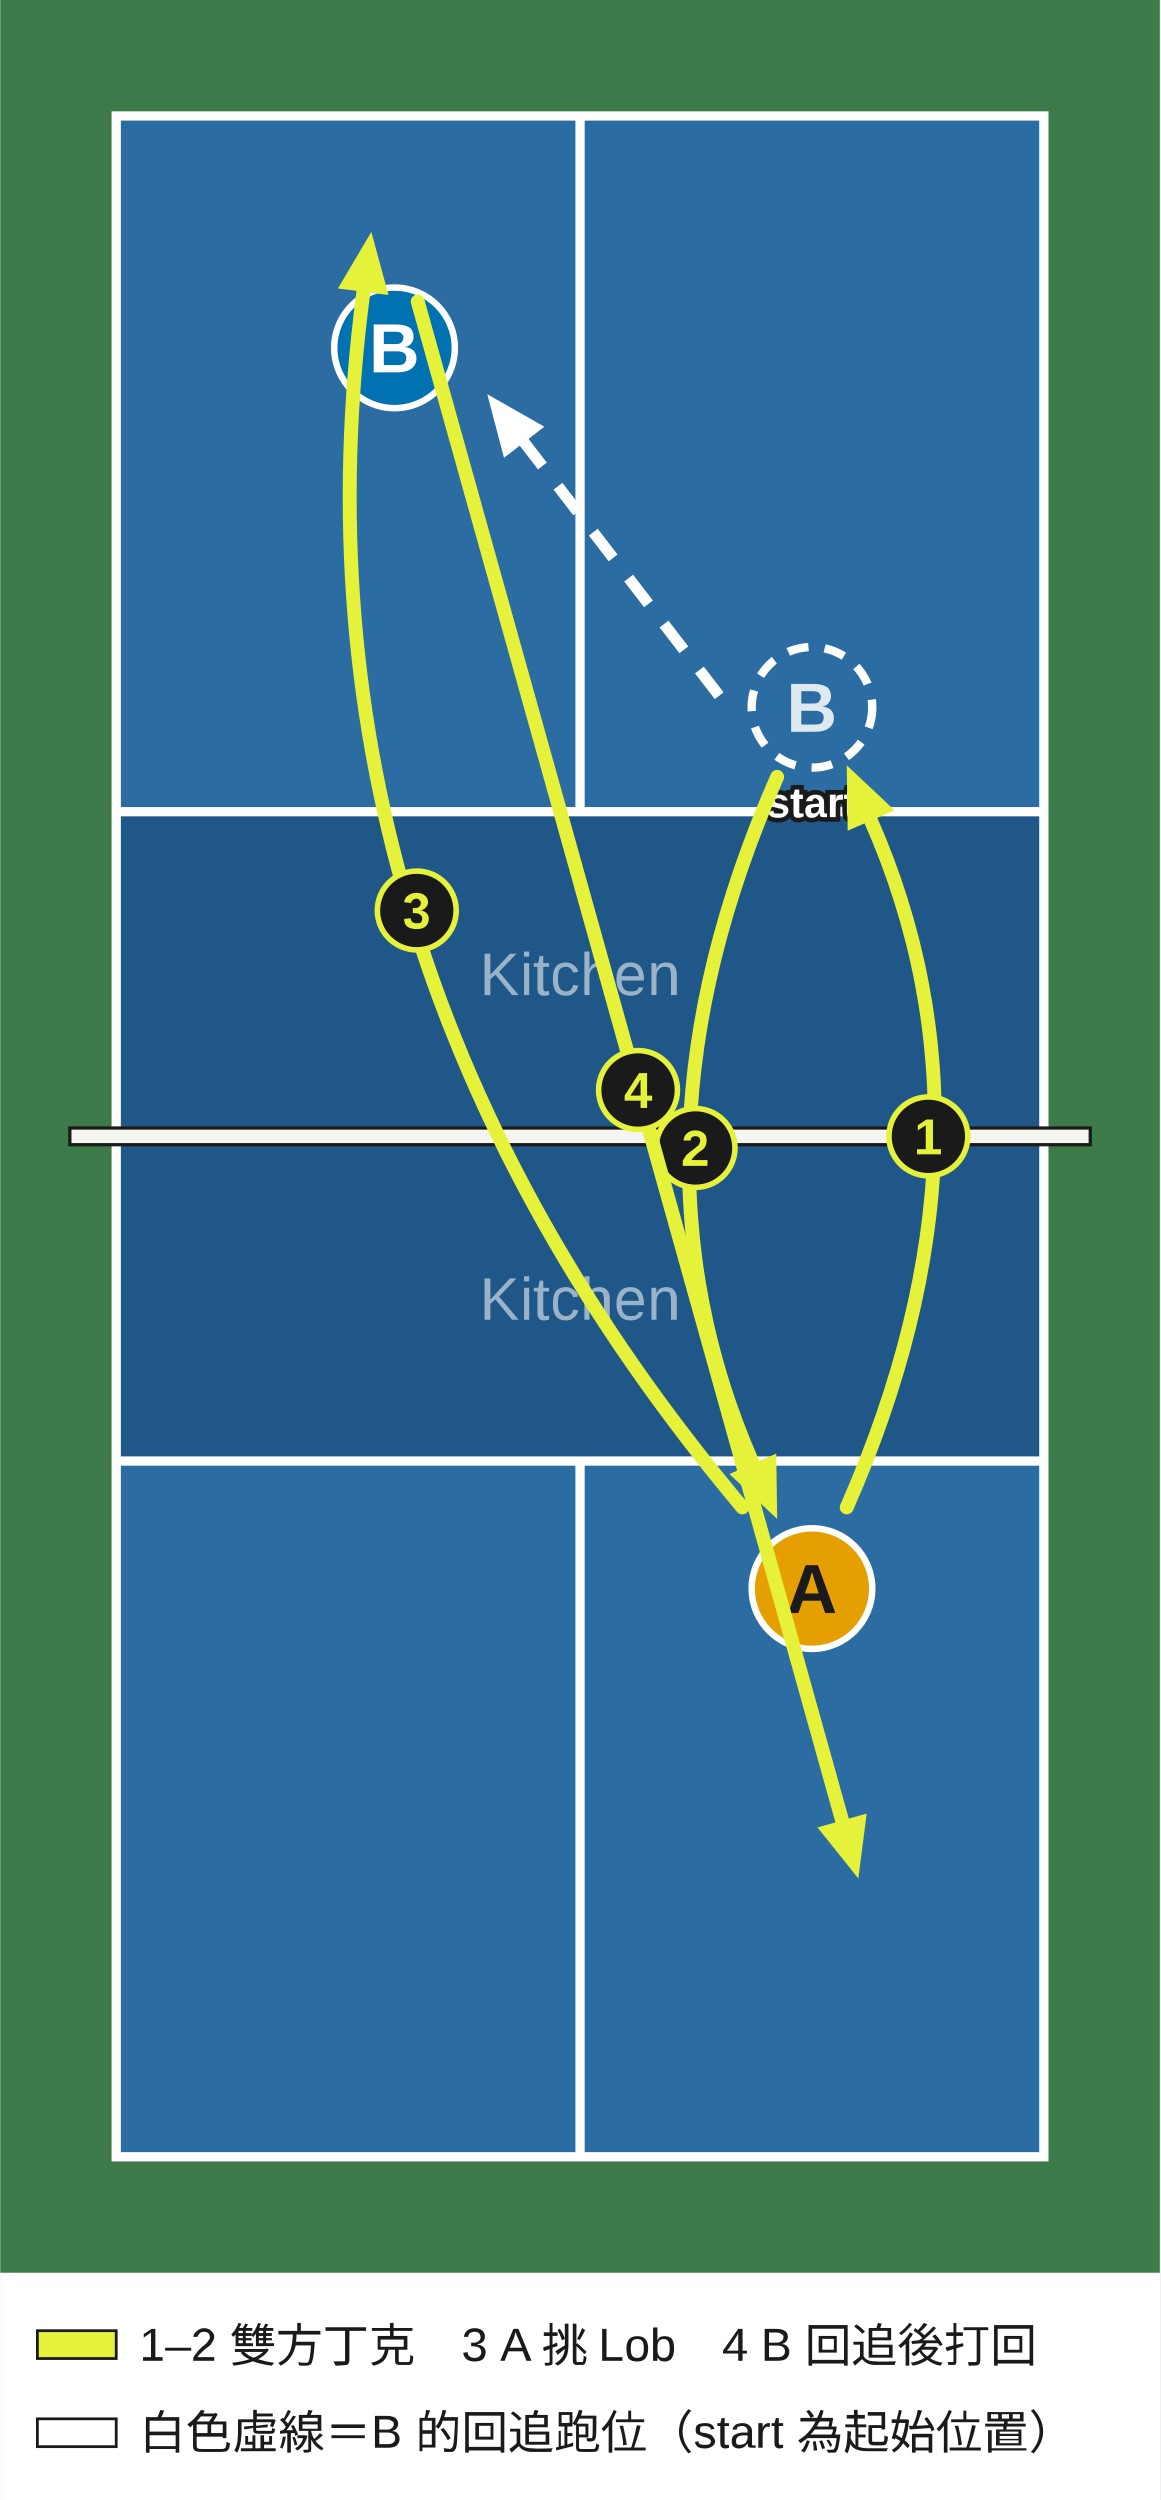
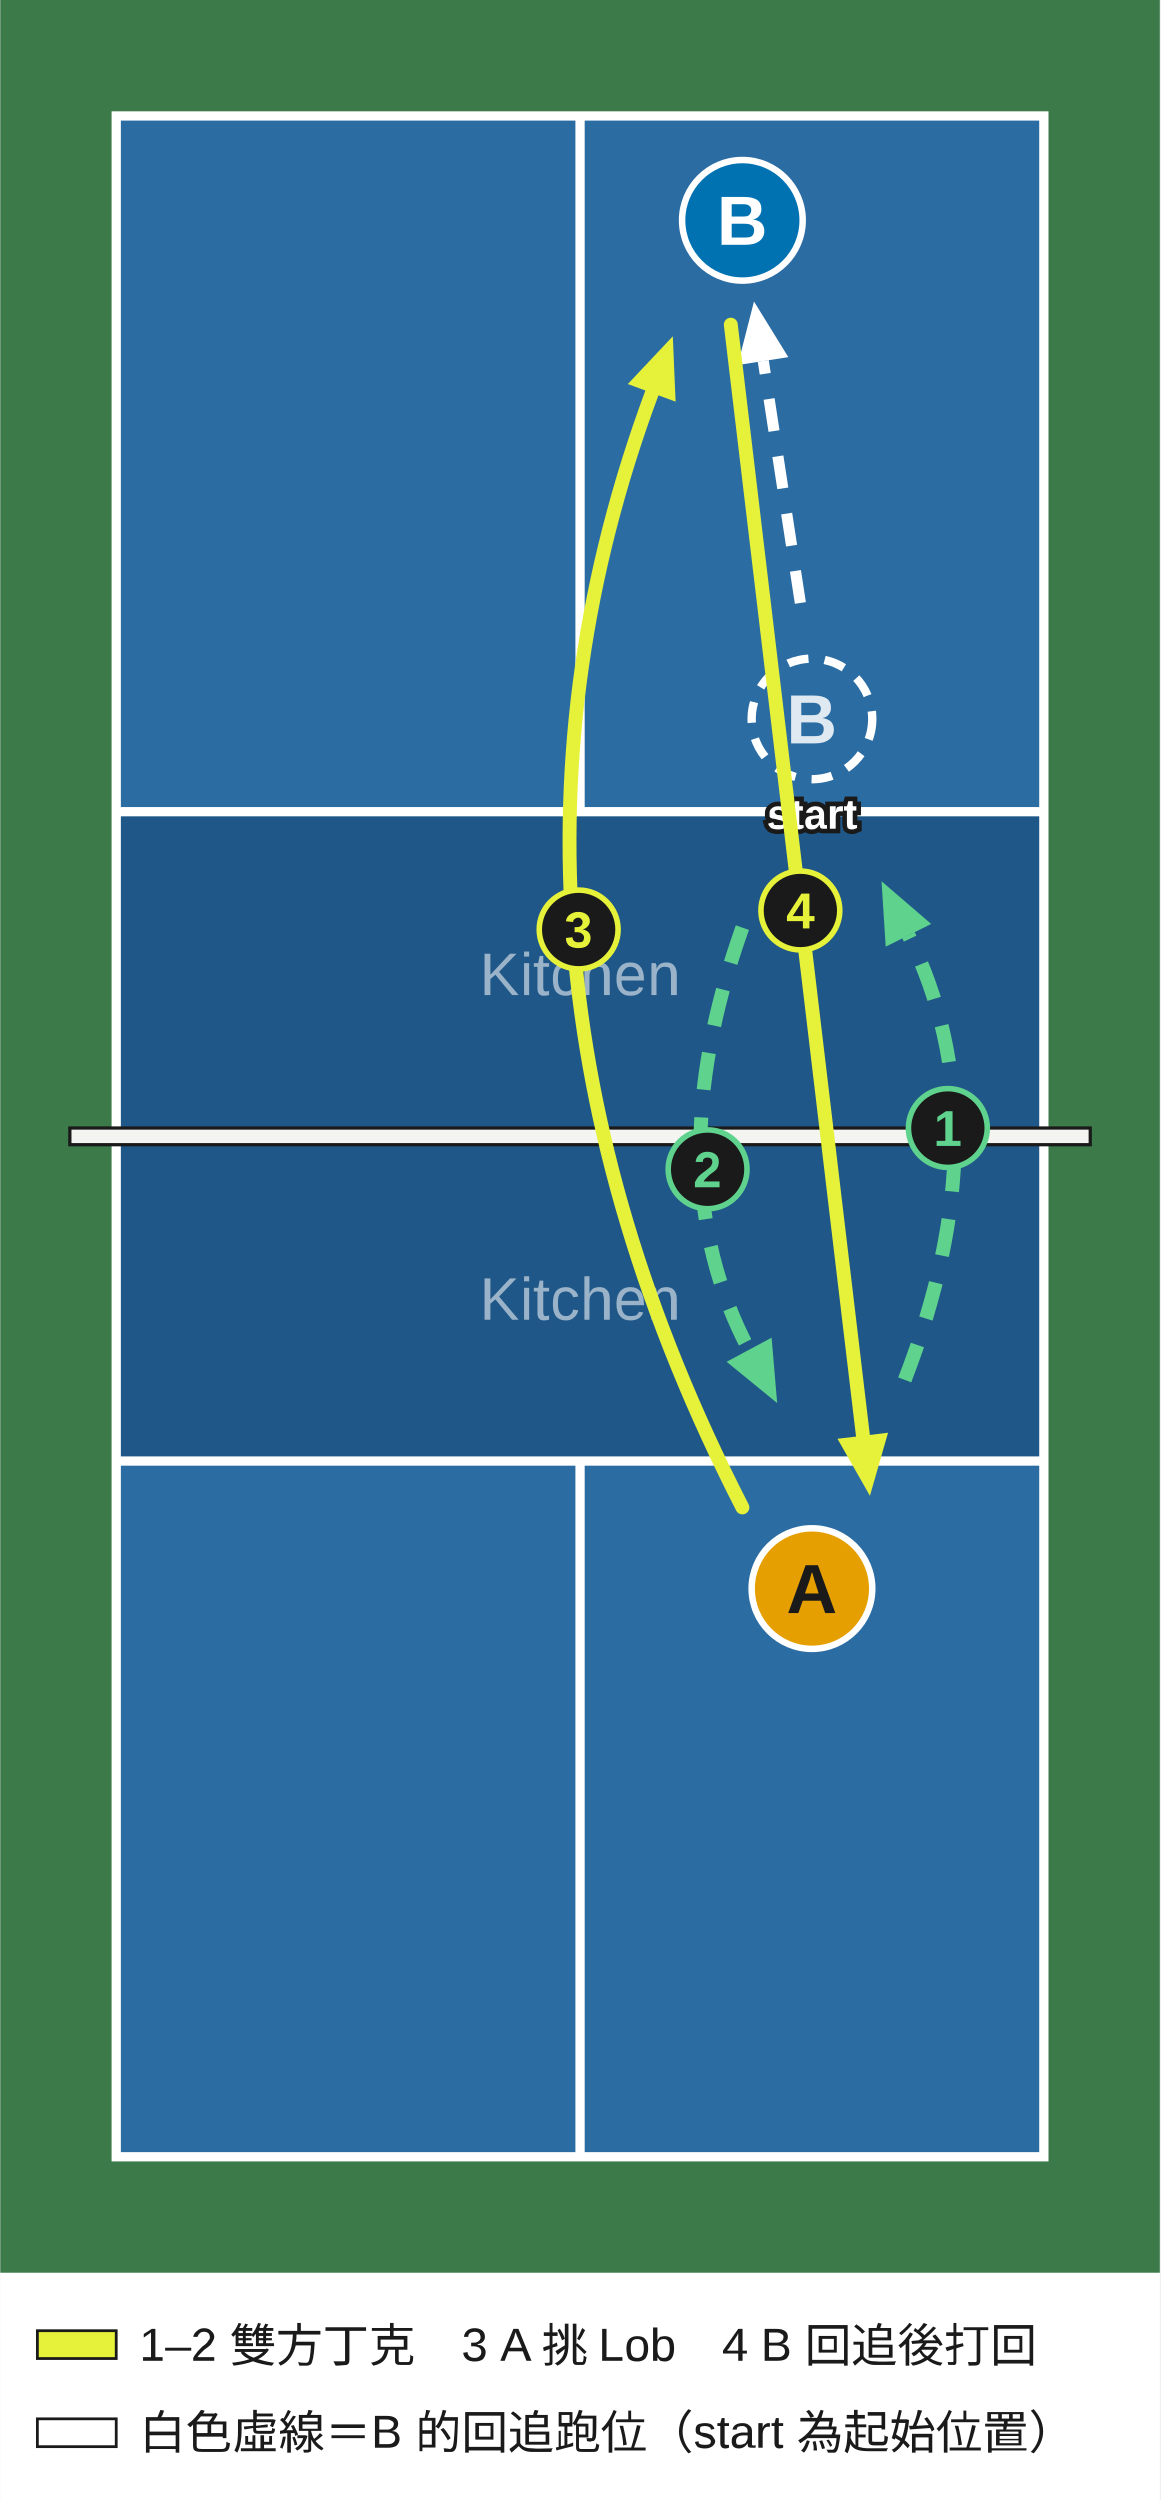
<svg xmlns="http://www.w3.org/2000/svg" viewBox="-2.5 -2.5 25 53.9" width="400" height="862" role="img" aria-label="挑球追球 Lob Retrieval" font-family="Arial, Helvetica, 'Helvetica Neue', sans-serif">
  <rect x="-2.5" y="-2.5" width="25" height="53.9" fill="#ffffff" />
  <g>
    <rect x="-2.5" y="-2.5" width="25" height="49" fill="#3d7a4a" />
    <rect x="0" y="0" width="20" height="44" fill="#2b6ca3" />
    <rect x="0" y="15" width="20" height="7" fill="#1f5788" />
    <rect x="0" y="22" width="20" height="7" fill="#1f5788" />
    <rect x="0" y="0" width="20" height="44" stroke="#ffffff" stroke-width="0.2" fill="none" />
    <path d="M0 15H20M0 29H20M10 0V15M10 29V44" stroke="#ffffff" stroke-width="0.2" fill="none" />
    <text x="10" y="18.5" dy="0.35em" font-size="1.3" fill="#ffffff" fill-opacity="0.55" text-anchor="middle" font-family="Arial, Helvetica, 'Helvetica Neue', sans-serif">Kitchen</text>
    <text x="10" y="25.5" dy="0.35em" font-size="1.3" fill="#ffffff" fill-opacity="0.55" text-anchor="middle" font-family="Arial, Helvetica, 'Helvetica Neue', sans-serif">Kitchen</text>
    <rect x="-1" y="21.82" width="22" height="0.36" fill="#f4f4f0" stroke="#1a1a1a" stroke-width="0.07" />
    <circle cx="15" cy="31.75" r="1.3" fill="#e69f00" stroke="#ffffff" stroke-width="0.14" />
    <text x="15" y="31.75" dy="0.35em" font-size="1.5" font-weight="700" fill="#1a1a1a" text-anchor="middle" font-family="Arial, Helvetica, 'Helvetica Neue', sans-serif">A</text>
-     <circle cx="15" cy="12.75" r="1.3" fill="none" stroke="#ffffff" stroke-width="0.18" stroke-dasharray="0.45 0.35" />
-     <text x="15" y="12.75" dy="0.35em" font-size="1.5" font-weight="700" fill="#ffffff" fill-opacity="0.85" text-anchor="middle" font-family="Arial, Helvetica, 'Helvetica Neue', sans-serif">B</text>
-     <text x="15" y="14.8" dy="0.35em" font-size="0.9" font-weight="700" fill="#ffffff" stroke="#1a1a1a" stroke-width="0.2" paint-order="stroke" text-anchor="middle" font-family="Arial, Helvetica, 'Helvetica Neue', sans-serif">start</text>
-     <circle cx="6" cy="5" r="1.3" fill="#0072b2" stroke="#ffffff" stroke-width="0.14" />
-     <text x="6" y="5" dy="0.35em" font-size="1.5" font-weight="700" fill="#ffffff" text-anchor="middle" font-family="Arial, Helvetica, 'Helvetica Neue', sans-serif">B</text>
-     <path d="M13 12.5L8.79 7.03" fill="none" stroke="#ffffff" stroke-width="0.24" stroke-dasharray="0.7 0.55" />
-     <polygon points="8,6 9.23,6.7 8.36,7.37" fill="#ffffff" />
-     <path d="M15.75 30Q19.27 22 16.27 15.19" fill="none" stroke="#e6f23a" stroke-width="0.3" stroke-linecap="round" />
-     <polygon points="15.75,14 16.78,14.97 15.77,15.41" fill="#e6f23a" />
-     <circle cx="17.51" cy="22" r="0.85" fill="#1a1a1a" stroke="#e6f23a" stroke-width="0.12" />
-     <text x="17.51" y="22" dy="0.35em" font-size="1.1" font-weight="700" fill="#e6f23a" text-anchor="middle" font-family="Arial, Helvetica, 'Helvetica Neue', sans-serif">1</text>
-     <path d="M14.25 14.25Q10.73 22.25 13.73 29.06" fill="none" stroke="#e6f23a" stroke-width="0.3" stroke-linecap="round" />
-     <polygon points="14.25,30.25 13.22,29.28 14.23,28.84" fill="#e6f23a" />
-     <circle cx="12.49" cy="22.25" r="0.85" fill="#1a1a1a" stroke="#e6f23a" stroke-width="0.12" />
-     <text x="12.49" y="22.25" dy="0.35em" font-size="1.1" font-weight="700" fill="#e6f23a" text-anchor="middle" font-family="Arial, Helvetica, 'Helvetica Neue', sans-serif">2</text>
-     <path d="M13.5 30Q3.45 18.01 5.33 3.79" fill="none" stroke="#e6f23a" stroke-width="0.3" stroke-linecap="round" />
-     <polygon points="5.5,2.5 5.87,3.86 4.78,3.72" fill="#e6f23a" />
-     <circle cx="6.48" cy="17.13" r="0.85" fill="#1a1a1a" stroke="#e6f23a" stroke-width="0.12" />
-     <text x="6.48" y="17.13" dy="0.35em" font-size="1.1" font-weight="700" fill="#e6f23a" text-anchor="middle" font-family="Arial, Helvetica, 'Helvetica Neue', sans-serif">3</text>
-     <path d="M6.5 4L15.65 36.75" fill="none" stroke="#e6f23a" stroke-width="0.3" stroke-linecap="round" />
-     <polygon points="16,38 15.12,36.9 16.18,36.6" fill="#e6f23a" />
-     <circle cx="11.25" cy="21" r="0.85" fill="#1a1a1a" stroke="#e6f23a" stroke-width="0.12" />
-     <text x="11.25" y="21" dy="0.35em" font-size="1.1" font-weight="700" fill="#e6f23a" text-anchor="middle" font-family="Arial, Helvetica, 'Helvetica Neue', sans-serif">4</text>
+     <circle cx="15" cy="13" r="1.3" fill="none" stroke="#ffffff" stroke-width="0.18" stroke-dasharray="0.45 0.35" />
+     <text x="15" y="13" dy="0.35em" font-size="1.5" font-weight="700" fill="#ffffff" fill-opacity="0.85" text-anchor="middle" font-family="Arial, Helvetica, 'Helvetica Neue', sans-serif">B</text>
+     <text x="15" y="15.05" dy="0.35em" font-size="0.9" font-weight="700" fill="#ffffff" stroke="#1a1a1a" stroke-width="0.2" paint-order="stroke" text-anchor="middle" font-family="Arial, Helvetica, 'Helvetica Neue', sans-serif">start</text>
+     <circle cx="13.5" cy="2.25" r="1.3" fill="#0072b2" stroke="#ffffff" stroke-width="0.14" />
+     <text x="13.5" y="2.25" dy="0.35em" font-size="1.5" font-weight="700" fill="#ffffff" text-anchor="middle" font-family="Arial, Helvetica, 'Helvetica Neue', sans-serif">B</text>
+     <path d="M14.75 10.5L13.95 5.28" fill="none" stroke="#ffffff" stroke-width="0.24" stroke-dasharray="0.7 0.55" />
+     <polygon points="13.75,4 14.49,5.2 13.4,5.37" fill="#ffffff" />
+     <path d="M17 27.25Q19.12 21.77 17.08 17.66" fill="none" stroke="#5fd38d" stroke-width="0.3" stroke-dasharray="0.8 0.6" />
+     <polygon points="16.5,16.5 17.57,17.42 16.59,17.91" fill="#5fd38d" />
+     <circle cx="17.93" cy="21.82" r="0.85" fill="#1a1a1a" stroke="#5fd38d" stroke-width="0.12" />
+     <text x="17.93" y="21.82" dy="0.35em" font-size="1.1" font-weight="700" fill="#5fd38d" text-anchor="middle" font-family="Arial, Helvetica, 'Helvetica Neue', sans-serif">1</text>
+     <path d="M13.5 17.5Q11.62 22.79 13.64 26.6" fill="none" stroke="#5fd38d" stroke-width="0.3" stroke-dasharray="0.8 0.6" />
+     <polygon points="14.25,27.75 13.16,26.86 14.13,26.34" fill="#5fd38d" />
+     <circle cx="12.75" cy="22.71" r="0.85" fill="#1a1a1a" stroke="#5fd38d" stroke-width="0.12" />
+     <text x="12.75" y="22.71" dy="0.35em" font-size="1.1" font-weight="700" fill="#5fd38d" text-anchor="middle" font-family="Arial, Helvetica, 'Helvetica Neue', sans-serif">2</text>
+     <path d="M13.5 30Q7.2 17.7 11.55 5.97" fill="none" stroke="#e6f23a" stroke-width="0.3" stroke-linecap="round" />
+     <polygon points="12,4.75 12.06,6.16 11.03,5.78" fill="#e6f23a" />
+     <circle cx="9.97" cy="17.54" r="0.85" fill="#1a1a1a" stroke="#e6f23a" stroke-width="0.12" />
+     <text x="9.97" y="17.54" dy="0.35em" font-size="1.1" font-weight="700" fill="#e6f23a" text-anchor="middle" font-family="Arial, Helvetica, 'Helvetica Neue', sans-serif">3</text>
+     <path d="M13.25 4.5L16.1 28.46" fill="none" stroke="#e6f23a" stroke-width="0.3" stroke-linecap="round" />
+     <polygon points="16.25,29.75 15.55,28.52 16.64,28.39" fill="#e6f23a" />
+     <circle cx="14.75" cy="17.13" r="0.85" fill="#1a1a1a" stroke="#e6f23a" stroke-width="0.12" />
+     <text x="14.75" y="17.13" dy="0.35em" font-size="1.1" font-weight="700" fill="#e6f23a" text-anchor="middle" font-family="Arial, Helvetica, 'Helvetica Neue', sans-serif">4</text>
  </g>
  <rect x="-1.7" y="47.75" width="1.7" height="0.6" fill="#e6f23a" stroke="#1a1a1a" stroke-width="0.06" />
  <text x="0.5" y="48.05" font-size="1" fill="#1a1a1a" font-family="Arial, Helvetica, 'Helvetica Neue', sans-serif" dy="0.35em">1–2 雙方丁克　3 A 挑 Lob　4 B 回追後打回</text>
  <rect x="-1.7" y="49.65" width="1.7" height="0.6" fill="#ffffff" stroke="#1a1a1a" stroke-width="0.06" />
  <text x="0.5" y="49.95" font-size="1" fill="#1a1a1a" font-family="Arial, Helvetica, 'Helvetica Neue', sans-serif" dy="0.35em">白色虛線＝B 的回追跑位（start 為起始位置）</text>
</svg>
